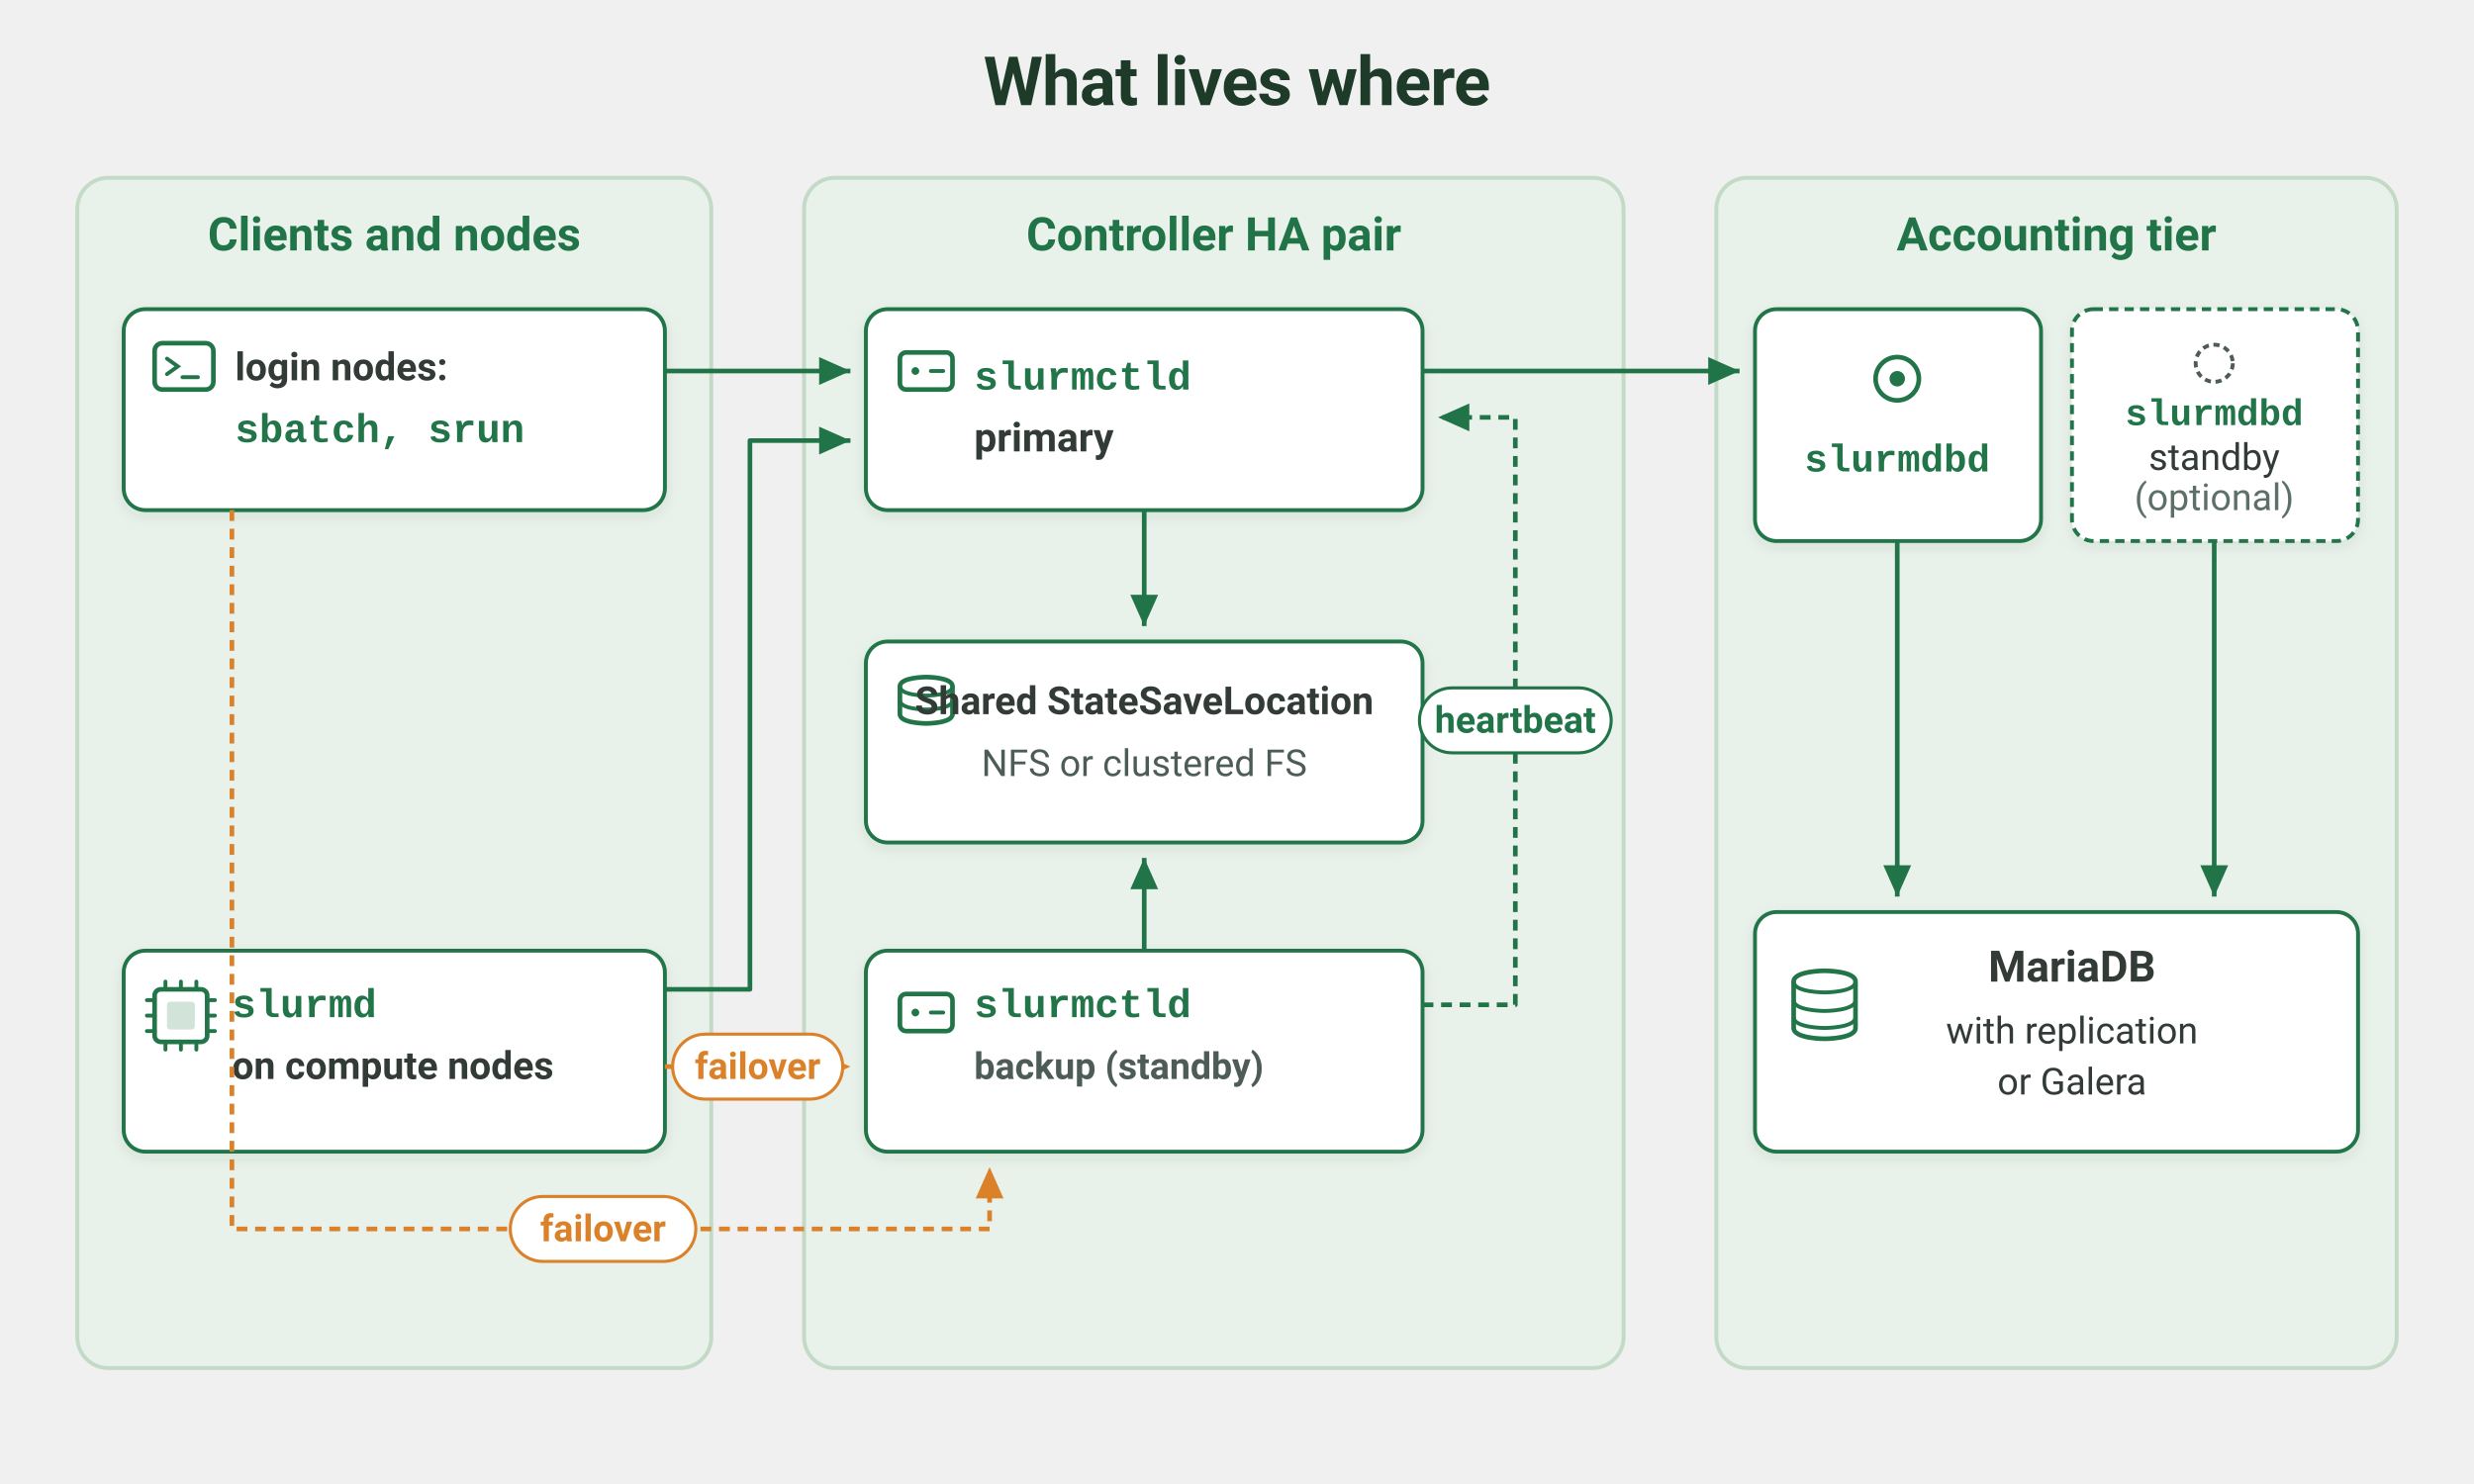
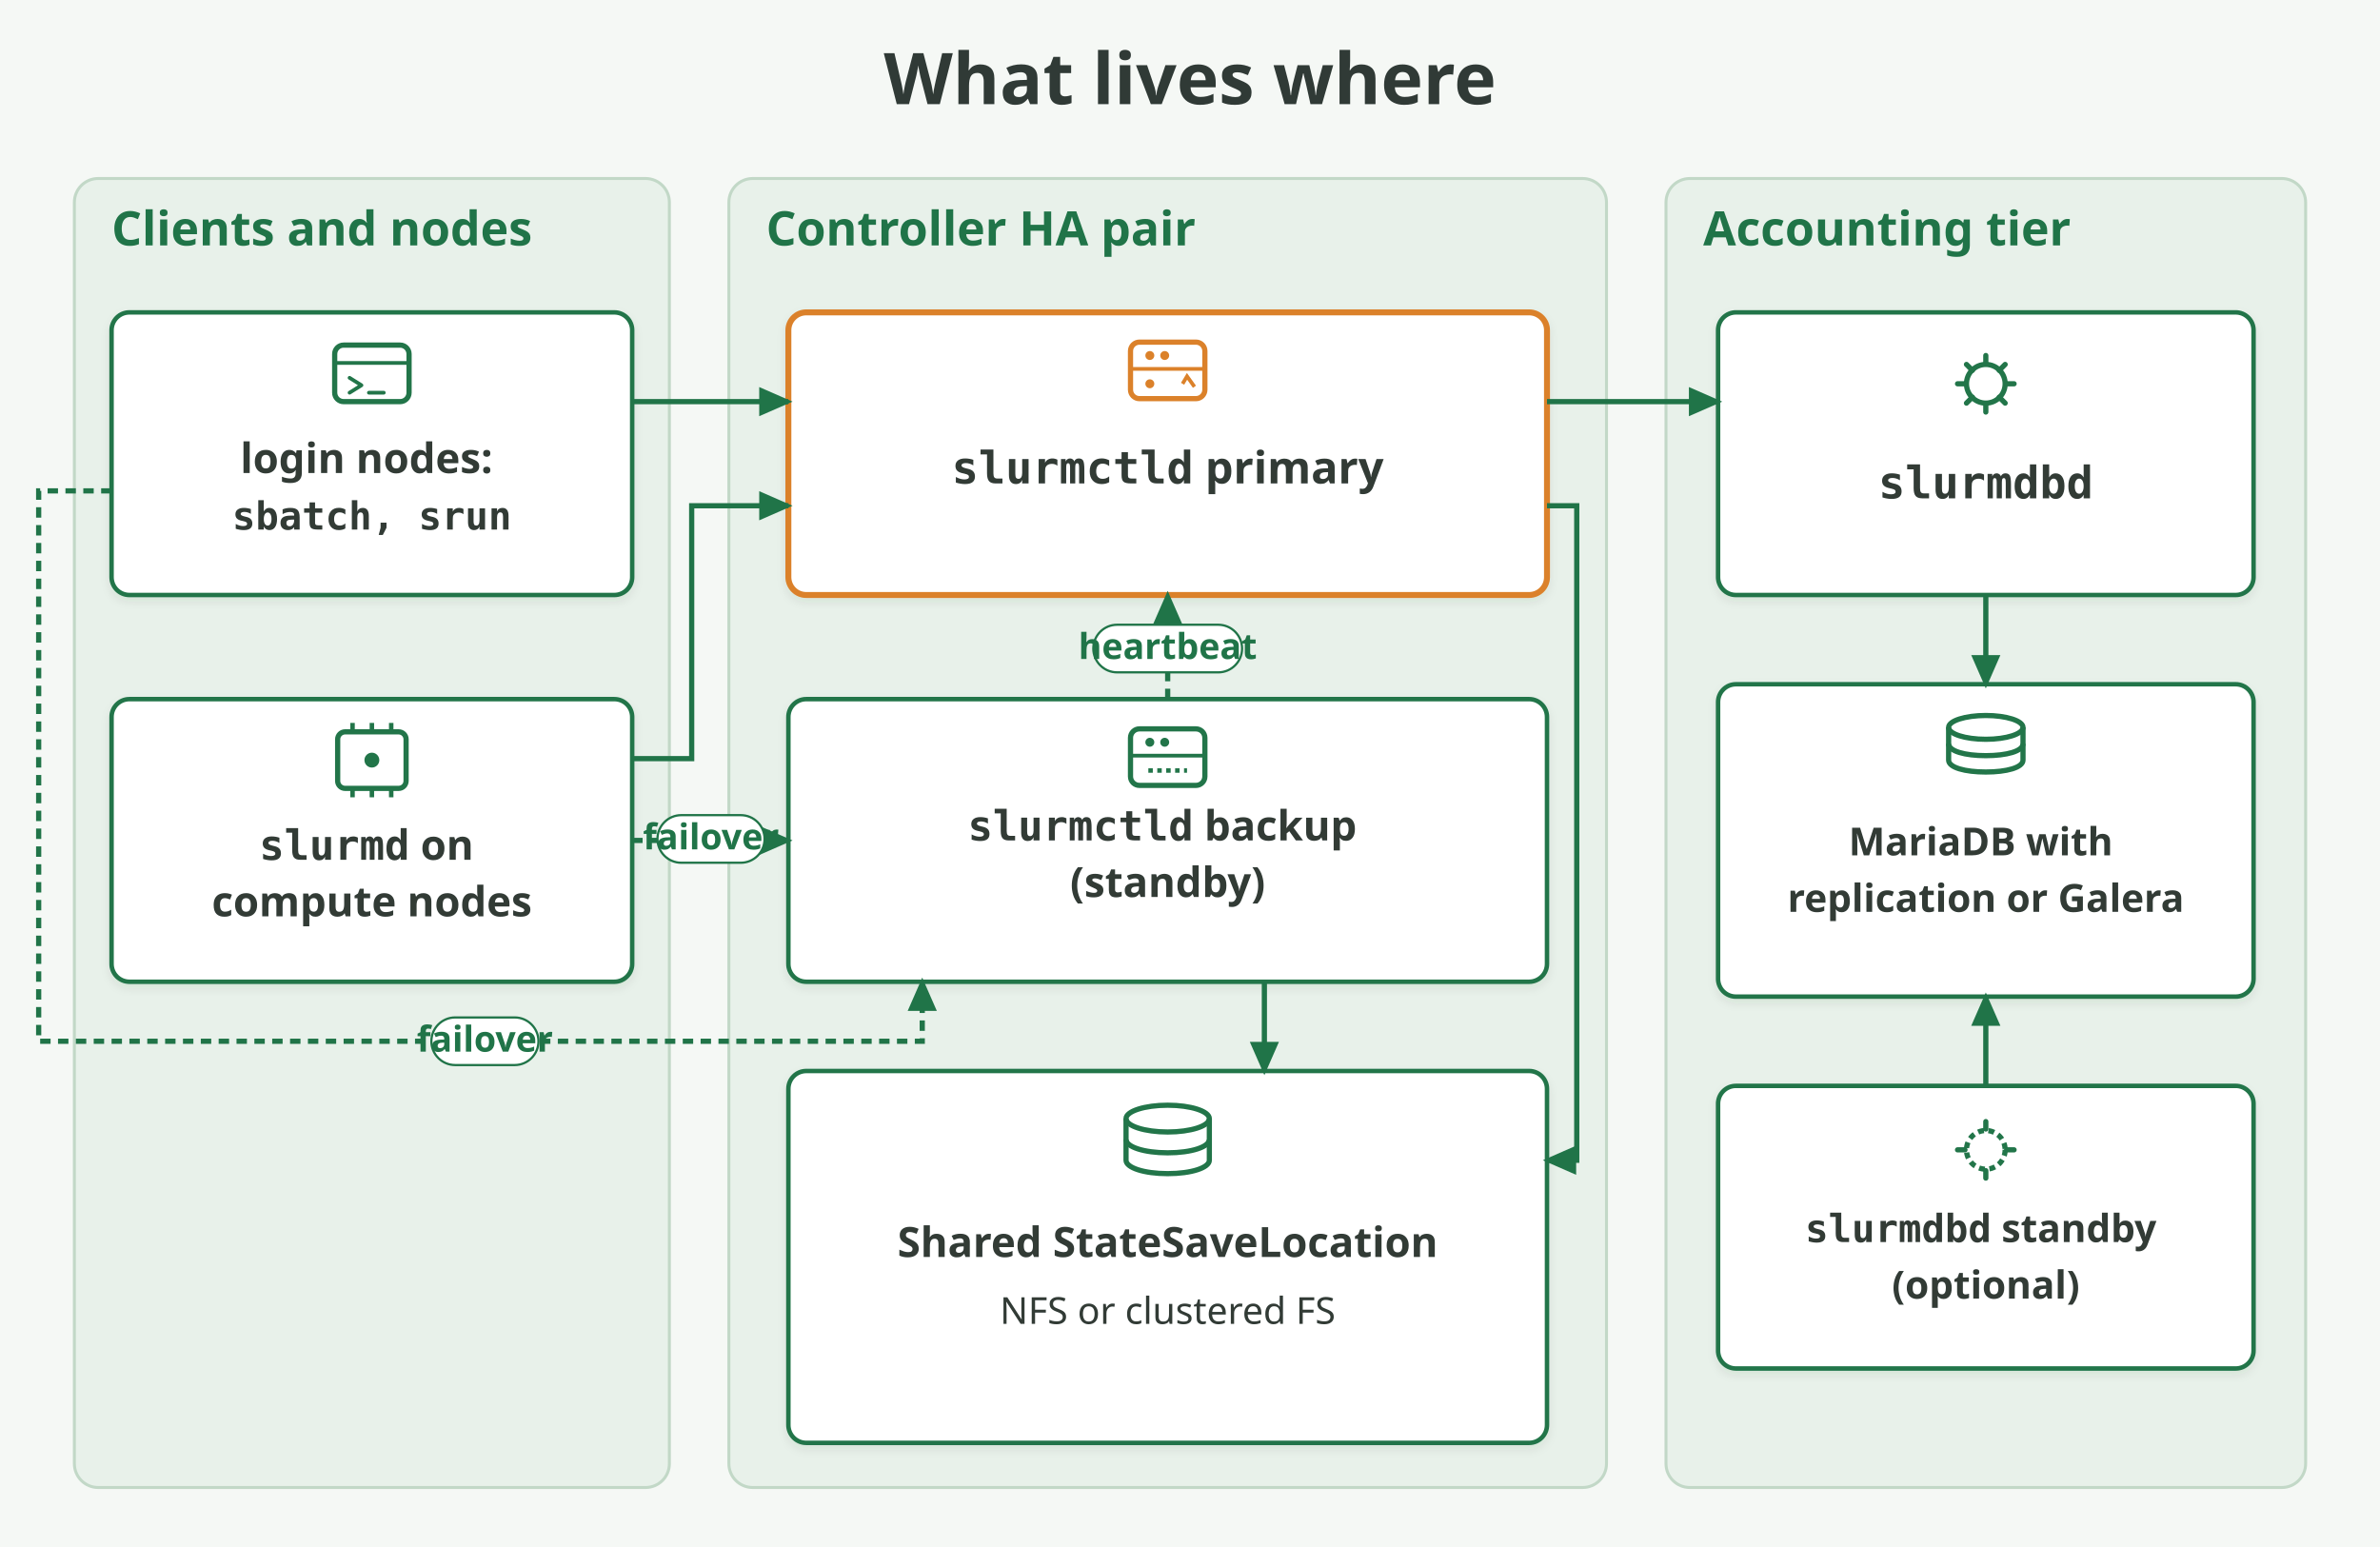
- <svg xmlns="http://www.w3.org/2000/svg" viewBox="0 0 1600 960" width="1600" height="960" style="background:#f5f8f5; font-family:system-ui, -apple-system, 'Segoe UI', Roboto, Helvetica, Arial, sans-serif;">
+ <svg xmlns="http://www.w3.org/2000/svg" viewBox="0 0 1600 1040" width="1600" height="1040">
  <defs>
-     <marker id="arrow-green" viewBox="0 0 12 12" refX="10" refY="6" markerWidth="9" markerHeight="9" orient="auto-start-reverse">
-       <path d="M 1 2 L 10 6 L 1 10 z" fill="#207448" />
+     <marker id="arrow" viewBox="0 0 10 10" refX="7" refY="5" markerWidth="8" markerHeight="8" orient="auto">
+       <path d="M 0 1.5 L 8 5 L 0 8.5 z" fill="#207448" />
    </marker>
-     <marker id="arrow-orange" viewBox="0 0 12 12" refX="10" refY="6" markerWidth="9" markerHeight="9" orient="auto-start-reverse">
-       <path d="M 1 2 L 10 6 L 1 10 z" fill="#db8129" />
-     </marker>
-     <filter id="shadow" x="-4%" y="-4%" width="108%" height="108%" filterUnits="userSpaceOnUse">
-       <feDropShadow dx="0" dy="3" stdDeviation="4" flood-color="#1e3a29" flood-opacity="0.08" />
+     <filter id="shadow" x="-5%" y="-5%" width="110%" height="110%">
+       <feDropShadow dx="0" dy="3" stdDeviation="3" flood-color="#143d26" flood-opacity="0.08" />
    </filter>
  </defs>
-   <text x="800" y="68" text-anchor="middle" font-size="44" font-weight="bold" fill="#1e3a29" letter-spacing="-0.5">What lives where</text>
-   <rect x="50" y="115" width="410" height="770" rx="20" fill="#e8f1ea" stroke="#c2dac6" stroke-width="2.5" />
-   <text x="255" y="162" text-anchor="middle" font-size="30" font-weight="bold" fill="#207448">Clients and nodes</text>
+   <rect width="1600" height="1040" fill="#f5f8f5" />
+   <text x="800" y="70" font-family="sans-serif" font-size="48" font-weight="bold" fill="#303a36" text-anchor="middle">What lives where</text>
+   <rect x="50" y="120" width="400" height="880" rx="16" fill="#e8f1ea" stroke="#c2d8c7" stroke-width="2" />
+   <text x="75" y="165" font-family="sans-serif" font-size="32" font-weight="bold" fill="#207448">Clients and nodes</text>
  <g filter="url(#shadow)">
-     <rect x="80" y="200" width="350" height="130" rx="14" fill="#ffffff" stroke="#207448" stroke-width="2.5" />
-     <rect x="100" y="222" width="38" height="30" rx="5" fill="none" stroke="#207448" stroke-width="3" />
-     <path d="M 108 232 L 115 237 L 108 242 M 118 244 L 128 244" fill="none" stroke="#207448" stroke-width="2.5" stroke-linecap="round" />
-     <text x="152" y="246" font-size="25" font-weight="bold" fill="#303a36">login nodes:</text>
-     <text x="152" y="286" font-family="'SF Mono', Consolas, 'Liberation Mono', Menlo, monospace" font-size="26" font-weight="bold" fill="#207448">sbatch, srun</text>
+     <rect x="75" y="210" width="350" height="190" rx="12" fill="#ffffff" stroke="#207448" stroke-width="3" />
+     <rect x="225" y="232" width="50" height="38" rx="6" fill="none" stroke="#207448" stroke-width="3.5" />
+     <line x1="225" y1="244" x2="275" y2="244" stroke="#207448" stroke-width="2.5" />
+     <path d="M 235 254 L 243 259 L 235 264" fill="none" stroke="#207448" stroke-width="2.5" stroke-linecap="round" stroke-linejoin="round" />
+     <line x1="248" y1="264" x2="258" y2="264" stroke="#207448" stroke-width="2.5" stroke-linecap="round" />
+     <text x="250" y="318" font-family="sans-serif" font-size="28" font-weight="bold" fill="#303a36" text-anchor="middle">
+       <tspan x="250" dy="0">login nodes:</tspan>
+       <tspan x="250" dy="38" font-family="monospace" font-size="26">sbatch, srun</tspan>
+     </text>
  </g>
  <g filter="url(#shadow)">
-     <rect x="80" y="615" width="350" height="130" rx="14" fill="#ffffff" stroke="#207448" stroke-width="2.5" />
-     <rect x="100" y="640" width="34" height="34" rx="4" fill="none" stroke="#207448" stroke-width="3" />
-     <rect x="108" y="648" width="18" height="18" rx="2" fill="#207448" opacity="0.2" />
-     <path d="M 107 635 L 107 640 M 117 635 L 117 640 M 127 635 L 127 640 M 107 674 L 107 679 M 117 674 L 117 679 M 127 674 L 127 679 M 95 647 L 100 647 M 95 657 L 100 657 M 95 667 L 100 667 M 134 647 L 139 647 M 134 657 L 139 657 M 134 667 L 139 667" stroke="#207448" stroke-width="2.5" stroke-linecap="round" />
-     <text x="150" y="658" font-family="'SF Mono', Consolas, 'Liberation Mono', Menlo, monospace" font-size="26" font-weight="bold" fill="#207448">slurmd</text>
-     <text x="150" y="698" font-size="25" font-weight="bold" fill="#303a36">on compute nodes</text>
+     <rect x="75" y="470" width="350" height="190" rx="12" fill="#ffffff" stroke="#207448" stroke-width="3" />
+     <rect x="227" y="492" width="46" height="38" rx="5" fill="none" stroke="#207448" stroke-width="3.5" />
+     <line x1="237" y1="486" x2="237" y2="492" stroke="#207448" stroke-width="3" />
+     <line x1="250" y1="486" x2="250" y2="492" stroke="#207448" stroke-width="3" />
+     <line x1="263" y1="486" x2="263" y2="492" stroke="#207448" stroke-width="3" />
+     <line x1="237" y1="530" x2="237" y2="536" stroke="#207448" stroke-width="3" />
+     <line x1="250" y1="530" x2="250" y2="536" stroke="#207448" stroke-width="3" />
+     <line x1="263" y1="530" x2="263" y2="536" stroke="#207448" stroke-width="3" />
+     <circle cx="250" cy="511" r="5" fill="#207448" />
+     <text x="250" y="578" font-family="sans-serif" font-size="28" font-weight="bold" fill="#303a36" text-anchor="middle">
+       <tspan x="250" dy="0">
+         <tspan font-family="monospace">slurmd</tspan> on</tspan>
+       <tspan x="250" dy="38">compute nodes</tspan>
+     </text>
  </g>
-   <rect x="520" y="115" width="530" height="770" rx="20" fill="#e8f1ea" stroke="#c2dac6" stroke-width="2.5" />
-   <text x="785" y="162" text-anchor="middle" font-size="30" font-weight="bold" fill="#207448">Controller HA pair</text>
+   <rect x="490" y="120" width="590" height="880" rx="16" fill="#e8f1ea" stroke="#c2d8c7" stroke-width="2" />
+   <text x="515" y="165" font-family="sans-serif" font-size="32" font-weight="bold" fill="#207448">Controller HA pair</text>
  <g filter="url(#shadow)">
-     <rect x="560" y="200" width="360" height="130" rx="14" fill="#ffffff" stroke="#207448" stroke-width="2.5" />
-     <rect x="582" y="228" width="34" height="24" rx="4" fill="none" stroke="#207448" stroke-width="3" />
-     <circle cx="592" cy="240" r="2.5" fill="#207448" />
-     <path d="M 602 240 L 610 240" stroke="#207448" stroke-width="2.5" stroke-linecap="round" />
-     <text x="630" y="252" font-family="'SF Mono', Consolas, 'Liberation Mono', Menlo, monospace" font-size="26" font-weight="bold" fill="#207448">slurmctld</text>
-     <text x="630" y="292" font-size="26" font-weight="bold" fill="#303a36">primary</text>
+     <rect x="530" y="210" width="510" height="190" rx="12" fill="#ffffff" stroke="#db8129" stroke-width="4" />
+     <rect x="760" y="230" width="50" height="38" rx="6" fill="none" stroke="#db8129" stroke-width="3.5" />
+     <line x1="760" y1="248" x2="810" y2="248" stroke="#db8129" stroke-width="2.5" />
+     <circle cx="773" cy="239" r="3" fill="#db8129" />
+     <circle cx="783" cy="239" r="3" fill="#db8129" />
+     <circle cx="773" cy="258" r="3" fill="#db8129" />
+     <path d="M 795 258 L 798 253 L 803 260" fill="none" stroke="#db8129" stroke-width="2.5" />
+     <text x="785" y="325" font-family="sans-serif" font-size="30" font-weight="bold" fill="#303a36" text-anchor="middle">
+       <tspan font-family="monospace">slurmctld</tspan> primary
+     </text>
  </g>
  <g filter="url(#shadow)">
-     <rect x="560" y="415" width="360" height="130" rx="14" fill="#ffffff" stroke="#207448" stroke-width="2.5" />
-     <path d="M 582 444 C 582 438 599 438 599 438 C 599 438 616 438 616 444 L 616 462 C 616 468 599 468 599 468 C 599 468 582 468 582 462 Z" fill="none" stroke="#207448" stroke-width="3" />
-     <path d="M 582 444 C 582 450 599 450 599 450 C 599 450 616 450 616 444" fill="none" stroke="#207448" stroke-width="2.5" />
-     <path d="M 582 453 C 582 459 599 459 599 459 C 599 459 616 459 616 453" fill="none" stroke="#207448" stroke-width="2.5" />
-     <text x="740" y="462" text-anchor="middle" font-size="25" font-weight="bold" fill="#303a36">Shared StateSaveLocation</text>
-     <text x="740" y="502" text-anchor="middle" font-size="24" fill="#4d5c56">NFS or clustered FS</text>
+     <rect x="530" y="470" width="510" height="190" rx="12" fill="#ffffff" stroke="#207448" stroke-width="3" />
+     <rect x="760" y="490" width="50" height="38" rx="6" fill="none" stroke="#207448" stroke-width="3.5" />
+     <line x1="760" y1="508" x2="810" y2="508" stroke="#207448" stroke-width="2.5" />
+     <circle cx="773" cy="499" r="3" fill="#207448" />
+     <circle cx="783" cy="499" r="3" fill="#207448" />
+     <line x1="772" y1="518" x2="798" y2="518" stroke="#207448" stroke-width="3" stroke-dasharray="3 3" />
+     <text x="785" y="565" font-family="sans-serif" font-size="28" font-weight="bold" fill="#303a36" text-anchor="middle">
+       <tspan x="785" dy="0">
+         <tspan font-family="monospace">slurmctld</tspan> backup</tspan>
+       <tspan x="785" dy="38">(standby)</tspan>
+     </text>
  </g>
  <g filter="url(#shadow)">
-     <rect x="560" y="615" width="360" height="130" rx="14" fill="#ffffff" stroke="#207448" stroke-width="2.5" />
-     <rect x="582" y="643" width="34" height="24" rx="4" fill="none" stroke="#207448" stroke-width="3" />
-     <circle cx="592" cy="655" r="2.5" fill="#207448" />
-     <path d="M 602 655 L 610 655" stroke="#207448" stroke-width="2.5" stroke-linecap="round" />
-     <text x="630" y="658" font-family="'SF Mono', Consolas, 'Liberation Mono', Menlo, monospace" font-size="26" font-weight="bold" fill="#207448">slurmctld</text>
-     <text x="630" y="698" font-size="24" font-weight="bold" fill="#4d5c56">backup (standby)</text>
+     <rect x="530" y="720" width="510" height="250" rx="12" fill="#ffffff" stroke="#207448" stroke-width="3" />
+     <g transform="translate(757, 742)">
+       <ellipse cx="28" cy="10" rx="28" ry="9" fill="none" stroke="#207448" stroke-width="3.5" />
+       <path d="M 0 10 V 24 C 0 29 12 33 28 33 C 44 33 56 29 56 24 V 10" fill="none" stroke="#207448" stroke-width="3.5" />
+       <path d="M 0 24 V 38 C 0 43 12 47 28 47 C 44 47 56 43 56 38 V 24" fill="none" stroke="#207448" stroke-width="3.5" />
+     </g>
+     <text x="785" y="845" font-family="sans-serif" font-size="28" font-weight="bold" fill="#303a36" text-anchor="middle">
+       Shared StateSaveLocation
+     </text>
+     <text x="785" y="890" font-family="sans-serif" font-size="25" fill="#303a36" text-anchor="middle">
+       NFS or clustered FS
+     </text>
  </g>
-   <rect x="1110" y="115" width="440" height="770" rx="20" fill="#e8f1ea" stroke="#c2dac6" stroke-width="2.5" />
-   <text x="1330" y="162" text-anchor="middle" font-size="30" font-weight="bold" fill="#207448">Accounting tier</text>
+   <rect x="1120" y="120" width="430" height="880" rx="16" fill="#e8f1ea" stroke="#c2d8c7" stroke-width="2" />
+   <text x="1145" y="165" font-family="sans-serif" font-size="32" font-weight="bold" fill="#207448">Accounting tier</text>
  <g filter="url(#shadow)">
-     <rect x="1135" y="200" width="185" height="150" rx="14" fill="#ffffff" stroke="#207448" stroke-width="2.5" />
-     <circle cx="1227" cy="245" r="14" fill="none" stroke="#207448" stroke-width="3" />
-     <circle cx="1227" cy="245" r="5" fill="#207448" />
-     <text x="1227" y="305" text-anchor="middle" font-family="'SF Mono', Consolas, 'Liberation Mono', Menlo, monospace" font-size="25" font-weight="bold" fill="#207448">slurmdbd</text>
+     <rect x="1155" y="210" width="360" height="190" rx="12" fill="#ffffff" stroke="#207448" stroke-width="3" />
+     <g transform="translate(1312, 235)">
+       <circle cx="23" cy="23" r="13" fill="none" stroke="#207448" stroke-width="3.5" />
+       <path d="M 23 4 V 9 M 23 37 V 42 M 4 23 H 9 M 37 23 H 42 M 10 10 L 14 14 M 32 32 L 36 36 M 10 36 L 14 32 M 32 14 L 36 10" stroke="#207448" stroke-width="3.5" stroke-linecap="round" />
+     </g>
+     <text x="1335" y="335" font-family="monospace" font-size="30" font-weight="bold" fill="#303a36" text-anchor="middle">
+       slurmdbd
+     </text>
  </g>
  <g filter="url(#shadow)">
-     <rect x="1340" y="200" width="185" height="150" rx="14" fill="#ffffff" stroke="#207448" stroke-width="2.5" stroke-dasharray="6,4" />
-     <circle cx="1432" cy="235" r="12" fill="none" stroke="#4d5c56" stroke-width="2.5" stroke-dasharray="4,3" />
-     <text x="1432" y="275" text-anchor="middle" font-family="'SF Mono', Consolas, 'Liberation Mono', Menlo, monospace" font-size="24" font-weight="bold" fill="#207448">slurmdbd</text>
-     <text x="1432" y="304" text-anchor="middle" font-size="24" fill="#303a36">standby</text>
-     <text x="1432" y="330" text-anchor="middle" font-size="24" fill="#5c7067">(optional)</text>
+     <rect x="1155" y="460" width="360" height="210" rx="12" fill="#ffffff" stroke="#207448" stroke-width="3" />
+     <g transform="translate(1310, 480)">
+       <ellipse cx="25" cy="9" rx="25" ry="8" fill="none" stroke="#207448" stroke-width="3.5" />
+       <path d="M 0 9 V 20 C 0 25 11 28 25 28 C 39 28 50 25 50 20 V 9" fill="none" stroke="#207448" stroke-width="3.5" />
+       <path d="M 0 20 V 31 C 0 36 11 39 25 39 C 39 39 50 36 50 31 V 20" fill="none" stroke="#207448" stroke-width="3.5" />
+     </g>
+     <text x="1335" y="575" font-family="sans-serif" font-size="26" font-weight="bold" fill="#303a36" text-anchor="middle">
+       <tspan x="1335" dy="0">MariaDB with</tspan>
+       <tspan x="1335" dy="38">replication or Galera</tspan>
+     </text>
  </g>
  <g filter="url(#shadow)">
-     <rect x="1135" y="590" width="390" height="155" rx="14" fill="#ffffff" stroke="#207448" stroke-width="2.5" />
-     <path d="M 1160 635 C 1160 628 1180 628 1180 628 C 1180 628 1200 628 1200 635 L 1200 665 C 1200 672 1180 672 1180 672 C 1180 672 1160 672 1160 665 Z" fill="none" stroke="#207448" stroke-width="3" />
-     <path d="M 1160 635 C 1160 642 1180 642 1180 642 C 1180 642 1200 642 1200 635" fill="none" stroke="#207448" stroke-width="2.5" />
-     <path d="M 1160 647 C 1160 654 1180 654 1180 654 C 1180 654 1200 654 1200 647" fill="none" stroke="#207448" stroke-width="2.5" />
-     <path d="M 1160 658 C 1160 665 1180 665 1180 665 C 1180 665 1200 665 1200 658" fill="none" stroke="#207448" stroke-width="2.5" />
-     <text x="1340" y="635" text-anchor="middle" font-size="28" font-weight="bold" fill="#303a36">MariaDB</text>
-     <text x="1340" y="675" text-anchor="middle" font-size="24" fill="#303a36">with replication</text>
-     <text x="1340" y="708" text-anchor="middle" font-size="24" fill="#303a36">or Galera</text>
+     <rect x="1155" y="730" width="360" height="190" rx="12" fill="#ffffff" stroke="#207448" stroke-width="3" />
+     <g transform="translate(1312, 750)">
+       <circle cx="23" cy="23" r="13" fill="none" stroke="#207448" stroke-width="3.5" stroke-dasharray="4 3" />
+       <path d="M 23 4 V 9 M 23 37 V 42 M 4 23 H 9 M 37 23 H 42" stroke="#207448" stroke-width="3.5" stroke-linecap="round" />
+     </g>
+     <text x="1335" y="835" font-family="sans-serif" font-size="26" font-weight="bold" fill="#303a36" text-anchor="middle">
+       <tspan x="1335" dy="0">
+         <tspan font-family="monospace">slurmdbd</tspan> standby</tspan>
+       <tspan x="1335" dy="38">(optional)</tspan>
+     </text>
  </g>

  
-   
-   

   P --&gt;
-   <path d="M 430 240 L 550 240" fill="none" stroke="#207448" stroke-width="3" marker-end="url(#arrow-green)" />
+   <path d="M 425 270 L 530 270" fill="none" stroke="#207448" stroke-width="3.5" marker-end="url(#arrow)" />

-    P (routes in open channel between clients and HA) --&gt;
-   <path d="M 430 640 L 485 640 L 485 285 L 550 285" fill="none" stroke="#207448" stroke-width="3" stroke-linejoin="round" marker-end="url(#arrow-green)" />
+    P --&gt;
+   <path d="M 425 510 H 465 V 340 H 530" fill="none" stroke="#207448" stroke-width="3.5" marker-end="url(#arrow)" />
+   <path d="M 425 565 L 530 565" fill="none" stroke="#207448" stroke-width="3.5" stroke-dasharray="7 5" marker-end="url(#arrow)" />
+   <rect x="442" y="548" width="72" height="32" rx="16" fill="#ffffff" stroke="#207448" stroke-width="1.5" />
+   <text x="478" y="571" font-family="sans-serif" font-size="24" font-weight="bold" fill="#207448" text-anchor="middle">failover</text>
+   <path d="M 75 330 H 26 V 700 H 620 V 660" fill="none" stroke="#207448" stroke-width="3.5" stroke-dasharray="7 5" marker-end="url(#arrow)" />
+   <rect x="290" y="684" width="72" height="32" rx="16" fill="#ffffff" stroke="#207448" stroke-width="1.5" />
+   <text x="326" y="707" font-family="sans-serif" font-size="24" font-weight="bold" fill="#207448" text-anchor="middle">failover</text>
+   <path d="M 785 470 L 785 400" fill="none" stroke="#207448" stroke-width="3.5" stroke-dasharray="7 5" marker-end="url(#arrow)" />
+   <rect x="735" y="420" width="100" height="32" rx="16" fill="#ffffff" stroke="#207448" stroke-width="1.5" />
+   <text x="785" y="443" font-family="sans-serif" font-size="24" font-weight="bold" fill="#207448" text-anchor="middle">heartbeat</text>

   SS --&gt;
-   <path d="M 740 330 L 740 405" fill="none" stroke="#207448" stroke-width="3" marker-end="url(#arrow-green)" />
+   <path d="M 850 660 L 850 720" fill="none" stroke="#207448" stroke-width="3.5" marker-end="url(#arrow)" />

   SS --&gt;
-   <path d="M 740 615 L 740 555" fill="none" stroke="#207448" stroke-width="3" marker-end="url(#arrow-green)" />
-   <path d="M 920 650 L 980 650 L 980 270 L 930 270" fill="none" stroke="#207448" stroke-width="3" stroke-dasharray="7,5" stroke-linejoin="round" marker-end="url(#arrow-green)" />
-   <g>
-     <rect x="918" y="445" width="124" height="42" rx="21" fill="#ffffff" stroke="#207448" stroke-width="2" />
-     <text x="980" y="474" text-anchor="middle" font-size="24" font-weight="bold" fill="#207448">heartbeat</text>
-   </g>
-   <path d="M 150 330 L 150 795 L 640 795 L 640 755" fill="none" stroke="#db8129" stroke-width="3" stroke-dasharray="7,5" stroke-linejoin="round" marker-end="url(#arrow-orange)" />
-   <g>
-     <rect x="330" y="774" width="120" height="42" rx="21" fill="#ffffff" stroke="#db8129" stroke-width="2" />
-     <text x="390" y="803" text-anchor="middle" font-size="24" font-weight="bold" fill="#db8129">failover</text>
-   </g>
-   <path d="M 430 690 L 550 690" fill="none" stroke="#db8129" stroke-width="3" stroke-dasharray="7,5" marker-end="url(#arrow-orange)" />
-   <g>
-     <rect x="435" y="669" width="110" height="42" rx="21" fill="#ffffff" stroke="#db8129" stroke-width="2" />
-     <text x="490" y="698" text-anchor="middle" font-size="24" font-weight="bold" fill="#db8129">failover</text>
-   </g>
+   <path d="M 1040 340 H 1060 V 780 H 1040" fill="none" stroke="#207448" stroke-width="3.5" marker-end="url(#arrow)" />

   DBD1 --&gt;
-   <path d="M 920 240 L 1125 240" fill="none" stroke="#207448" stroke-width="3" marker-end="url(#arrow-green)" />
+   <path d="M 1040 270 L 1155 270" fill="none" stroke="#207448" stroke-width="3.5" marker-end="url(#arrow)" />

   DBC --&gt;
-   <path d="M 1227 350 L 1227 580" fill="none" stroke="#207448" stroke-width="3" marker-end="url(#arrow-green)" />
+   <path d="M 1335 400 L 1335 460" fill="none" stroke="#207448" stroke-width="3.5" marker-end="url(#arrow)" />

   DBC --&gt;
-   <path d="M 1432 350 L 1432 580" fill="none" stroke="#207448" stroke-width="3" marker-end="url(#arrow-green)" />
+   <path d="M 1335 730 L 1335 670" fill="none" stroke="#207448" stroke-width="3.5" marker-end="url(#arrow)" />
</svg>
